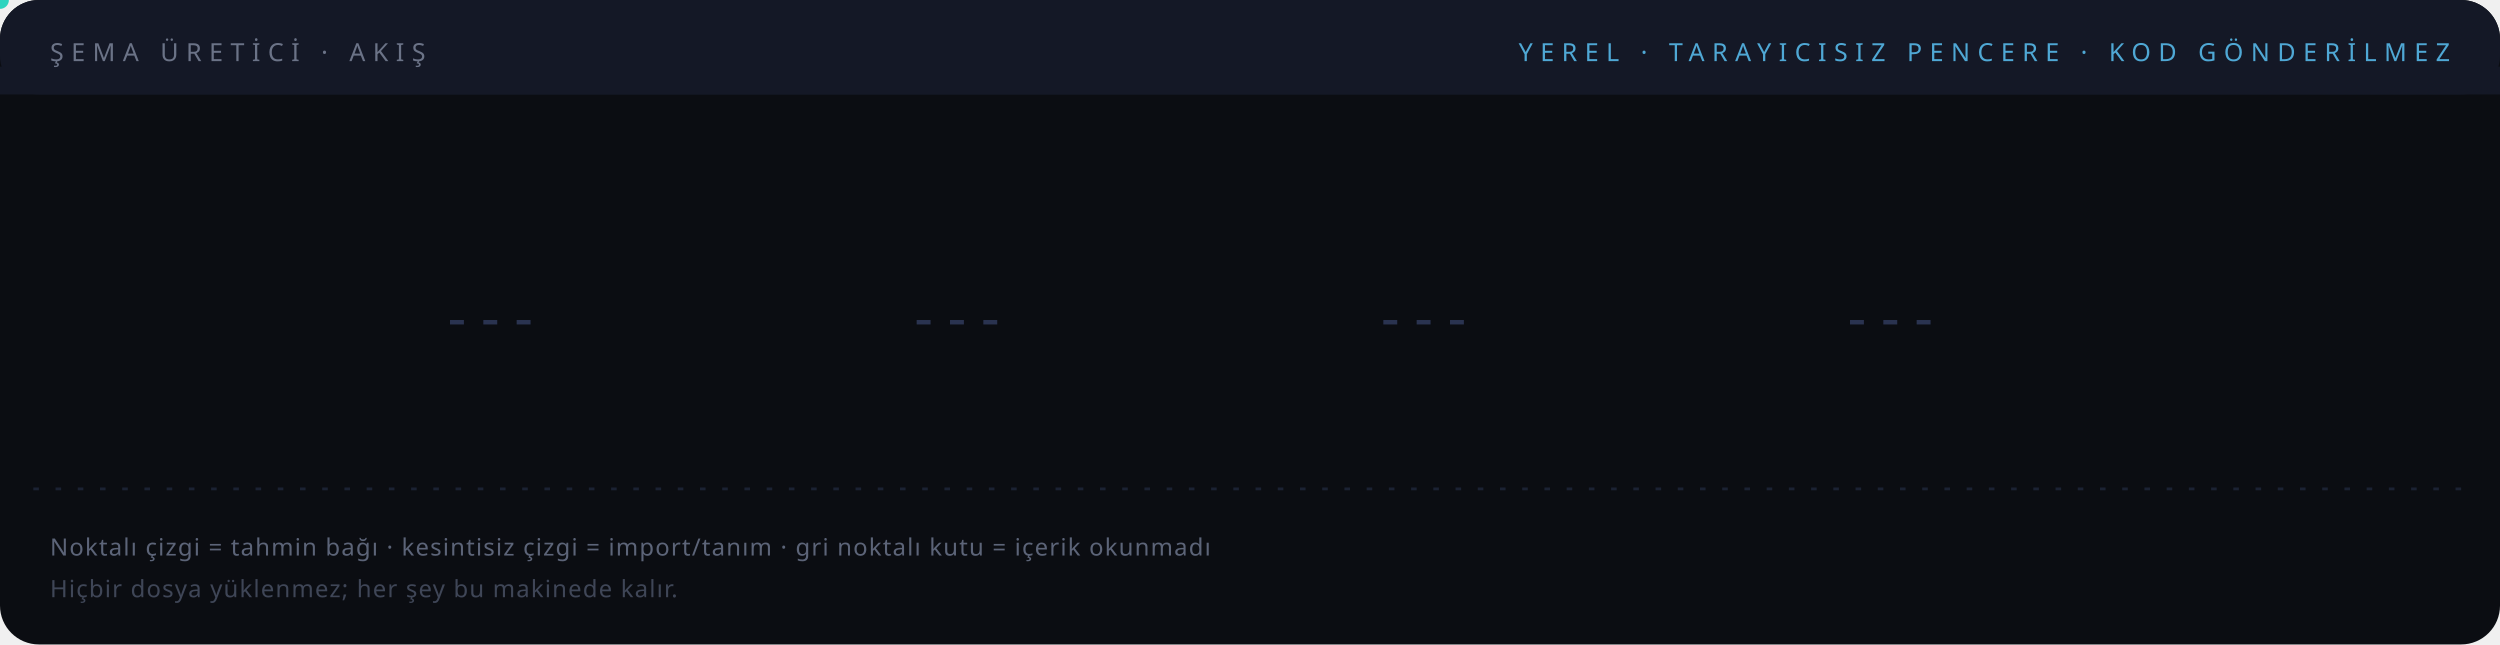
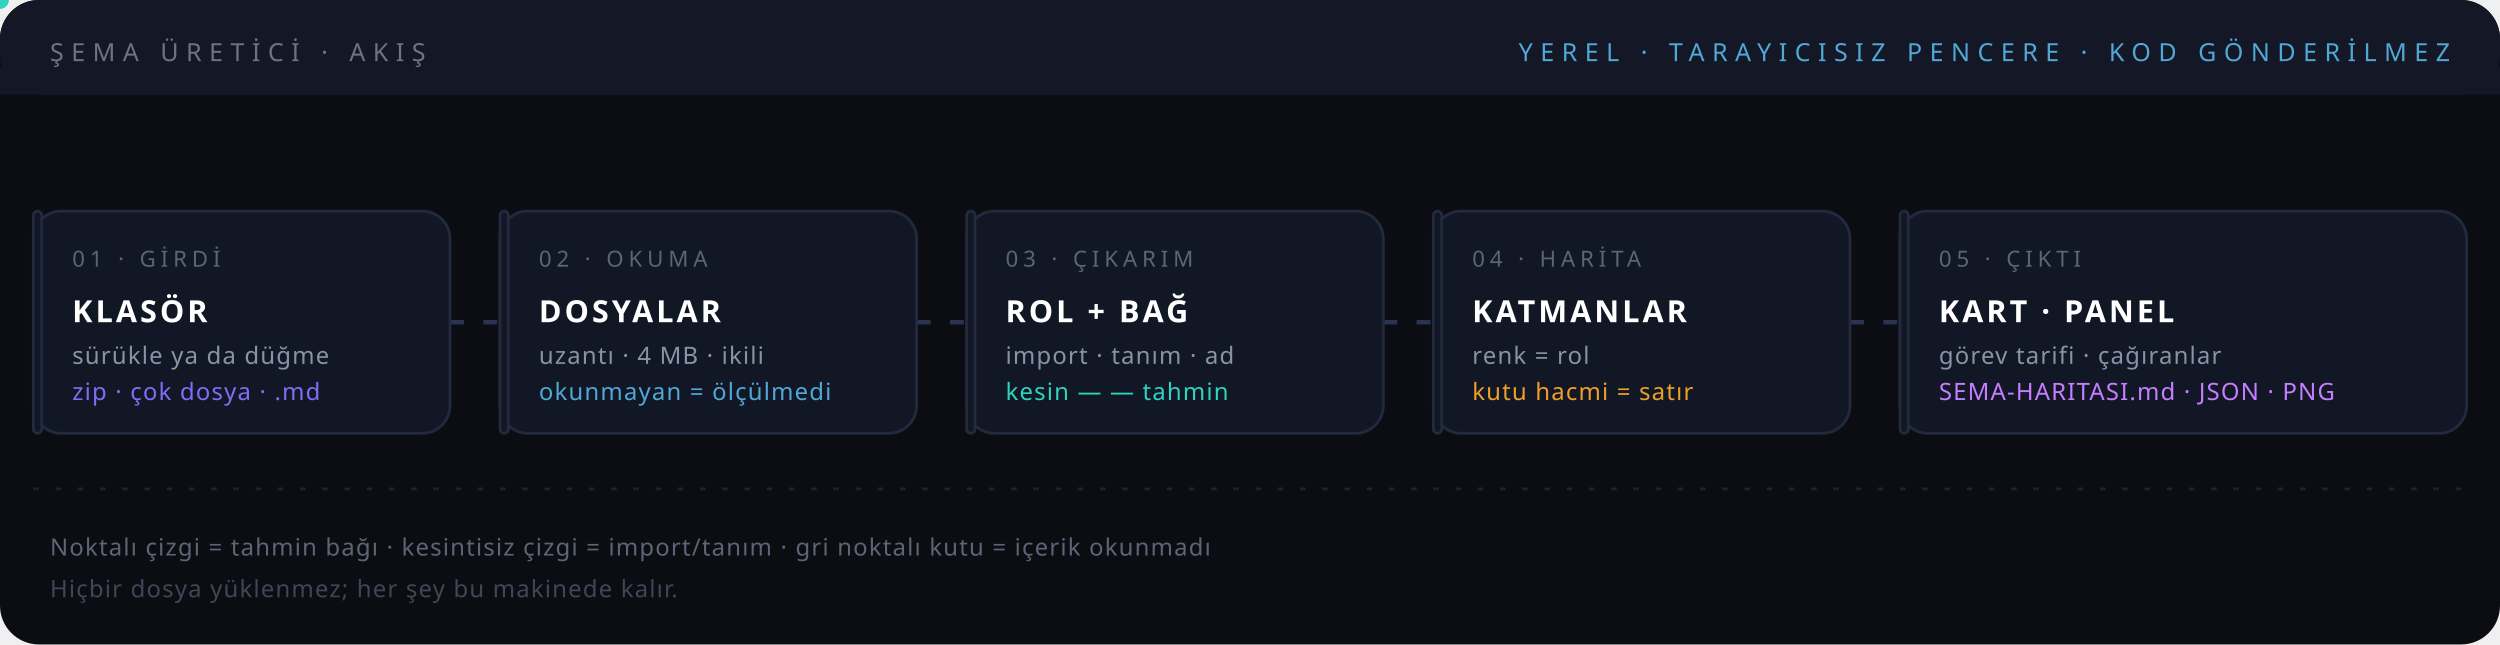
<svg xmlns="http://www.w3.org/2000/svg" xmlns:xlink="http://www.w3.org/1999/xlink" width="900" height="232" viewBox="0 0 900 232" role="img" aria-label="Şema Üretici akışı: klasör bırak → dosyalar okunur → rol ve bağ → katmanlı harita → panel ve çıktı">
  <style>
+     /* KURAL: hiçbir içerik opacity:0 ile başlamaz. SVG bir img etiketi içinde (GitHub README)
+        yüklenince animasyon donar; donduğunda diyagram eksiksiz görünmeli. Animasyon yalnız süs. */
    .arka{fill:#0B0D12}
    .izgara{fill:#141826}
-     .dugum{opacity:0;animation:düğümGir .7s ease-out forwards}
    .dugum rect{fill:#121726;stroke:#232a3d;stroke-width:1}
    .ad{font-family:'Segoe UI',system-ui,sans-serif;font-size:11px;font-weight:700;letter-spacing:.10em;fill:#FFFFFF}
    .alt{font-family:'Segoe UI',system-ui,sans-serif;font-size:8.6px;letter-spacing:.05em;fill:#8A93A6}
    .no{font-family:'Segoe UI',system-ui,sans-serif;font-size:8px;letter-spacing:.22em;fill:#5c6478}
    .ok{stroke:#2A3350;stroke-width:1.6;fill:none;stroke-dasharray:5 7;animation:akis 1.3s linear infinite}
    .ray{stroke:none;fill:none}
    .kızak{stroke:#1b2233;stroke-width:1;fill:none;stroke-dasharray:2 6}
-     .serit{opacity:0;animation:şeritGir .5s ease-out forwards}
    .başlık{font-family:'Segoe UI',system-ui,sans-serif;font-size:9px;letter-spacing:.30em;fill:#6b7387}
    .nokta{fill:#2DD4BF}
-     @keyframes düğümGir{from{opacity:0;transform:translateY(8px)}to{opacity:1;transform:translateY(0)}}
-     @keyframes şeritGir{from{opacity:0}to{opacity:1}}
    @keyframes akis{to{stroke-dashoffset:-24}}
-     @keyframes nabız{0%,100%{stroke-opacity:.35}50%{stroke-opacity:.95}}
-     .vurgu{animation:nabız 2.6s ease-in-out infinite}
  </style>
  <rect class="arka" x="0" y="0" width="900" height="232" rx="14" />
  <rect class="izgara" x="0" y="0" width="900" height="34" rx="14" />
  <rect class="izgara" x="0" y="24" width="900" height="10" />
  <text class="başlık" x="18" y="22">ŞEMA ÜRETİCİ · AKIŞ</text>
  <text class="başlık" x="882" y="22" text-anchor="end" style="fill:#4FA8D5">YEREL · TARAYICISIZ PENCERE · KOD GÖNDERİLMEZ</text>
  <path class="ok" d="M162 116 H192" />
  <path class="ok" d="M330 116 H360" />
  <path class="ok" d="M498 116 H528" />
  <path class="ok" d="M666 116 H696" />
-   <g class="dugum" style="animation-delay:.05s">
+   <g class="dugum">
    <rect x="12" y="76" width="150" height="80" rx="10" />
    <rect x="12" y="76" width="3" height="80" fill="#7C6EF5" rx="1.5" />
    <text class="no" x="26" y="96">01 · GİRDİ</text>
    <text class="ad" x="26" y="116">KLASÖR</text>
    <text class="alt" x="26" y="131">sürükle ya da düğme</text>
    <text class="alt" x="26" y="144" style="fill:#7C6EF5">zip · çok dosya · .md</text>
  </g>
-   <g class="dugum" style="animation-delay:.65s">
+   <g class="dugum">
    <rect x="180" y="76" width="150" height="80" rx="10" />
    <rect x="180" y="76" width="3" height="80" fill="#4FA8D5" rx="1.5" />
    <text class="no" x="194" y="96">02 · OKUMA</text>
    <text class="ad" x="194" y="116">DOSYALAR</text>
    <text class="alt" x="194" y="131">uzantı · 4 MB · ikili</text>
    <text class="alt" x="194" y="144" style="fill:#4FA8D5">okunmayan = ölçülmedi</text>
  </g>
-   <g class="dugum" style="animation-delay:1.25s">
+   <g class="dugum">
    <rect x="348" y="76" width="150" height="80" rx="10" />
    <rect x="348" y="76" width="3" height="80" fill="#2DD4BF" rx="1.5" />
    <text class="no" x="362" y="96">03 · ÇIKARIM</text>
    <text class="ad" x="362" y="116">ROL + BAĞ</text>
    <text class="alt" x="362" y="131">import · tanım · ad</text>
    <text class="alt" x="362" y="144" style="fill:#2DD4BF">kesin — — tahmin</text>
  </g>
-   <g class="dugum" style="animation-delay:1.85s">
+   <g class="dugum">
    <rect x="516" y="76" width="150" height="80" rx="10" />
    <rect x="516" y="76" width="3" height="80" fill="#EF9F27" rx="1.5" />
    <text class="no" x="530" y="96">04 · HARİTA</text>
    <text class="ad" x="530" y="116">KATMANLAR</text>
    <text class="alt" x="530" y="131">renk = rol</text>
    <text class="alt" x="530" y="144" style="fill:#EF9F27">kutu hacmi = satır</text>
  </g>
-   <g class="dugum" style="animation-delay:2.45s">
+   <g class="dugum">
    <rect x="684" y="76" width="204" height="80" rx="10" />
    <rect x="684" y="76" width="3" height="80" fill="#C77DFF" rx="1.5" />
    <text class="no" x="698" y="96">05 · ÇIKTI</text>
    <text class="ad" x="698" y="116">KART · PANEL</text>
    <text class="alt" x="698" y="131">görev tarifi · çağıranlar</text>
    <text class="alt" x="698" y="144" style="fill:#C77DFF">SEMA-HARITASI.md · JSON · PNG</text>
  </g>
  <path class="kızak" d="M12 176 H888" />
  <path id="yol" class="ray" d="M12 176 H888" />
  <circle class="nokta" r="3.2">
    <animateMotion dur="4.4s" repeatCount="indefinite" begin="0.6s">
      <mpath xlink:href="#yol" />
    </animateMotion>
    <animate attributeName="opacity" values="0;1;1;1;0" dur="4.4s" repeatCount="indefinite" begin="0.6s" />
  </circle>
  <text class="alt" x="18" y="200" style="fill:#5c6478">Noktalı çizgi = tahmin bağı · kesintisiz çizgi = import/tanım · gri noktalı kutu = içerik okunmadı</text>
  <text class="alt" x="18" y="215" style="fill:#3f4657">Hiçbir dosya yüklenmez; her şey bu makinede kalır.</text>
-   <g class="vurgu">
-     <rect x="12" y="76" width="150" height="80" rx="10" fill="none" stroke="#7C6EF5" stroke-width="1.2" opacity="0" />
-   </g>
</svg>
